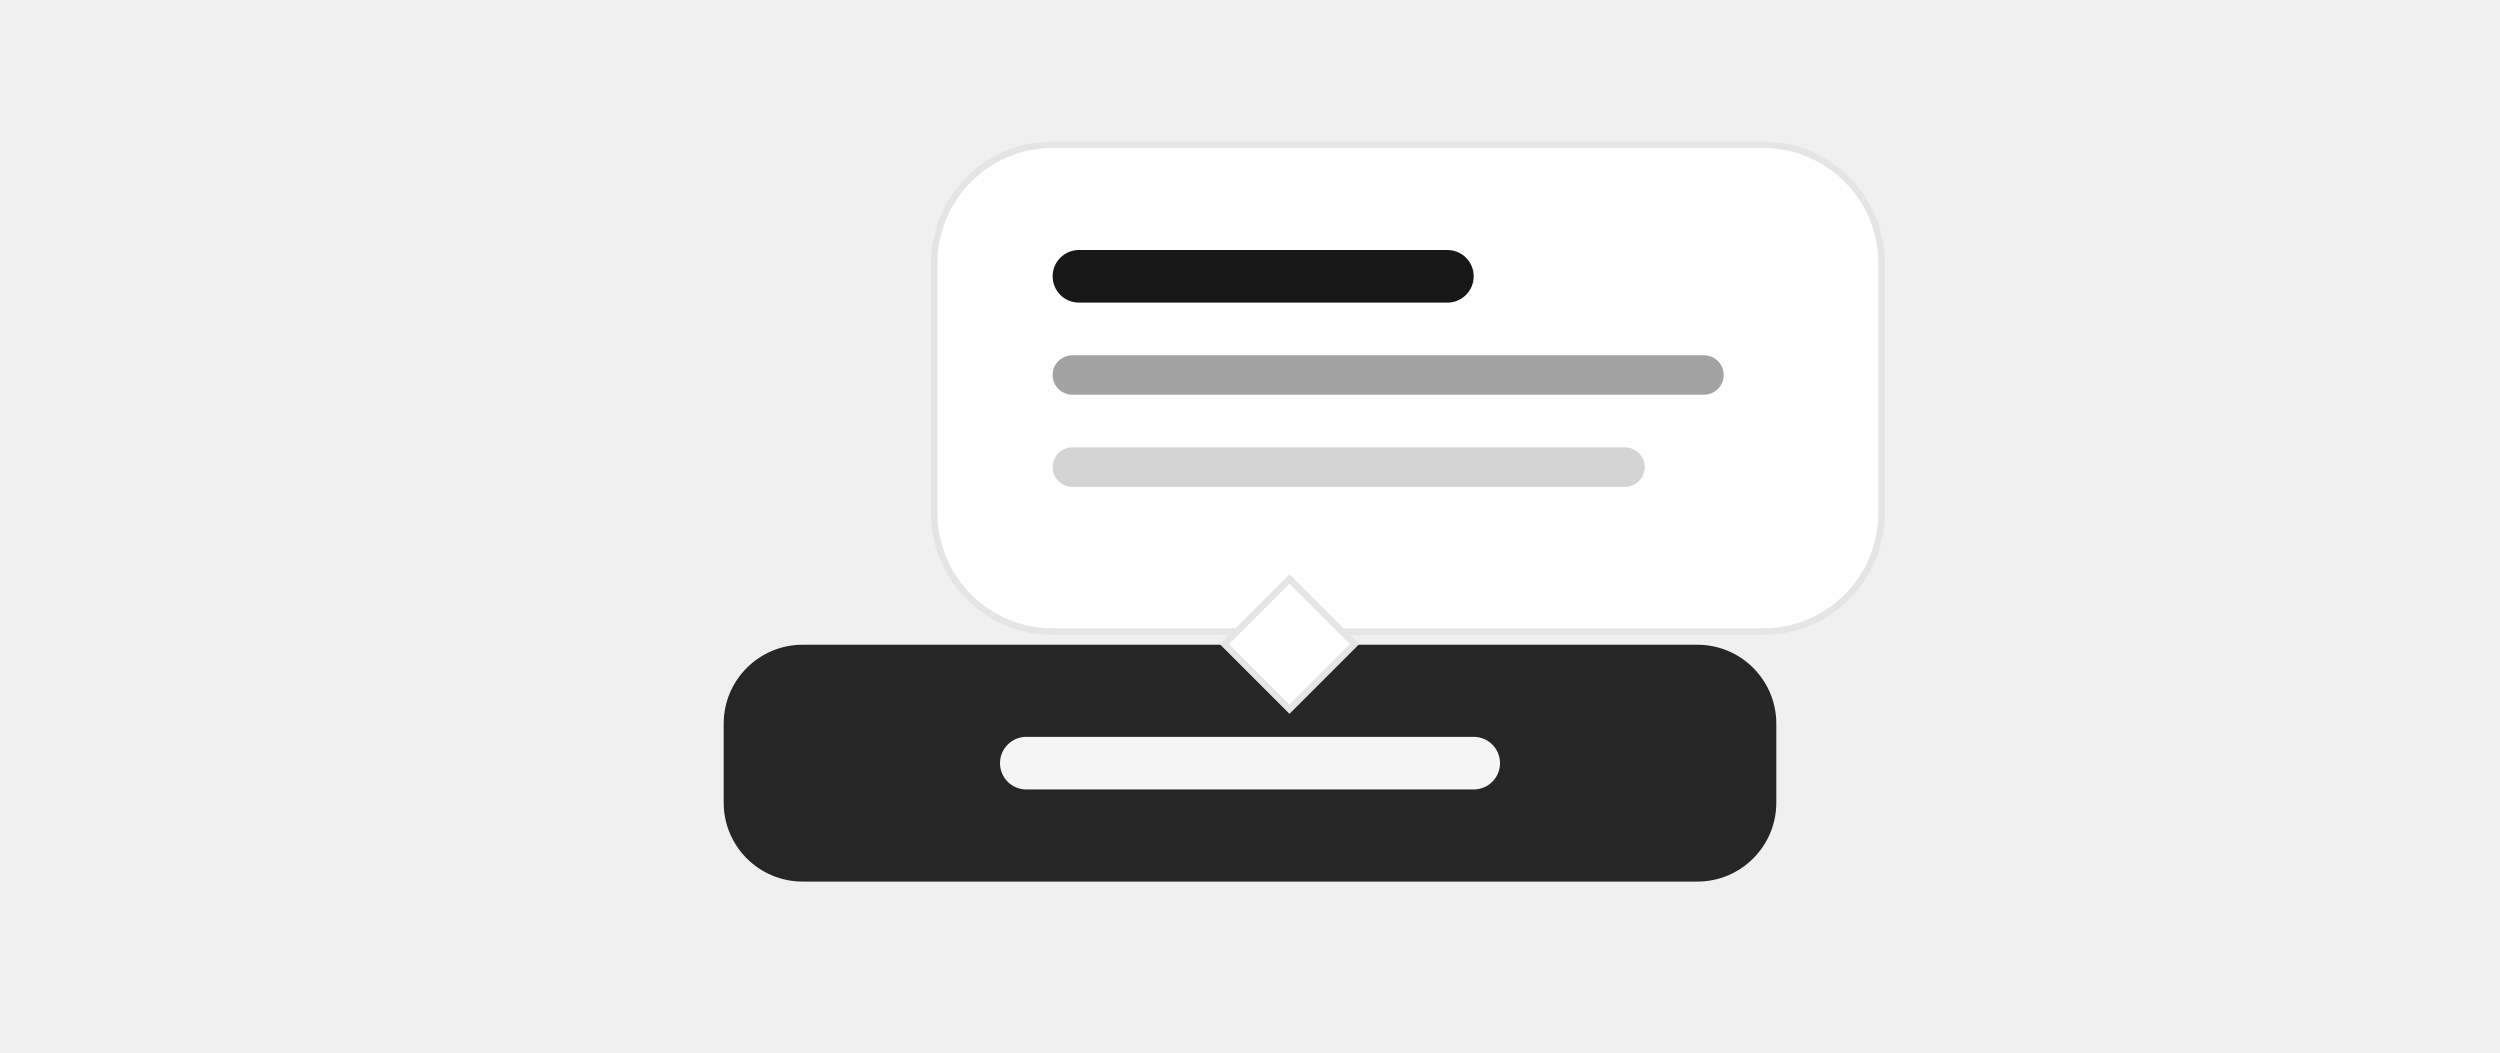
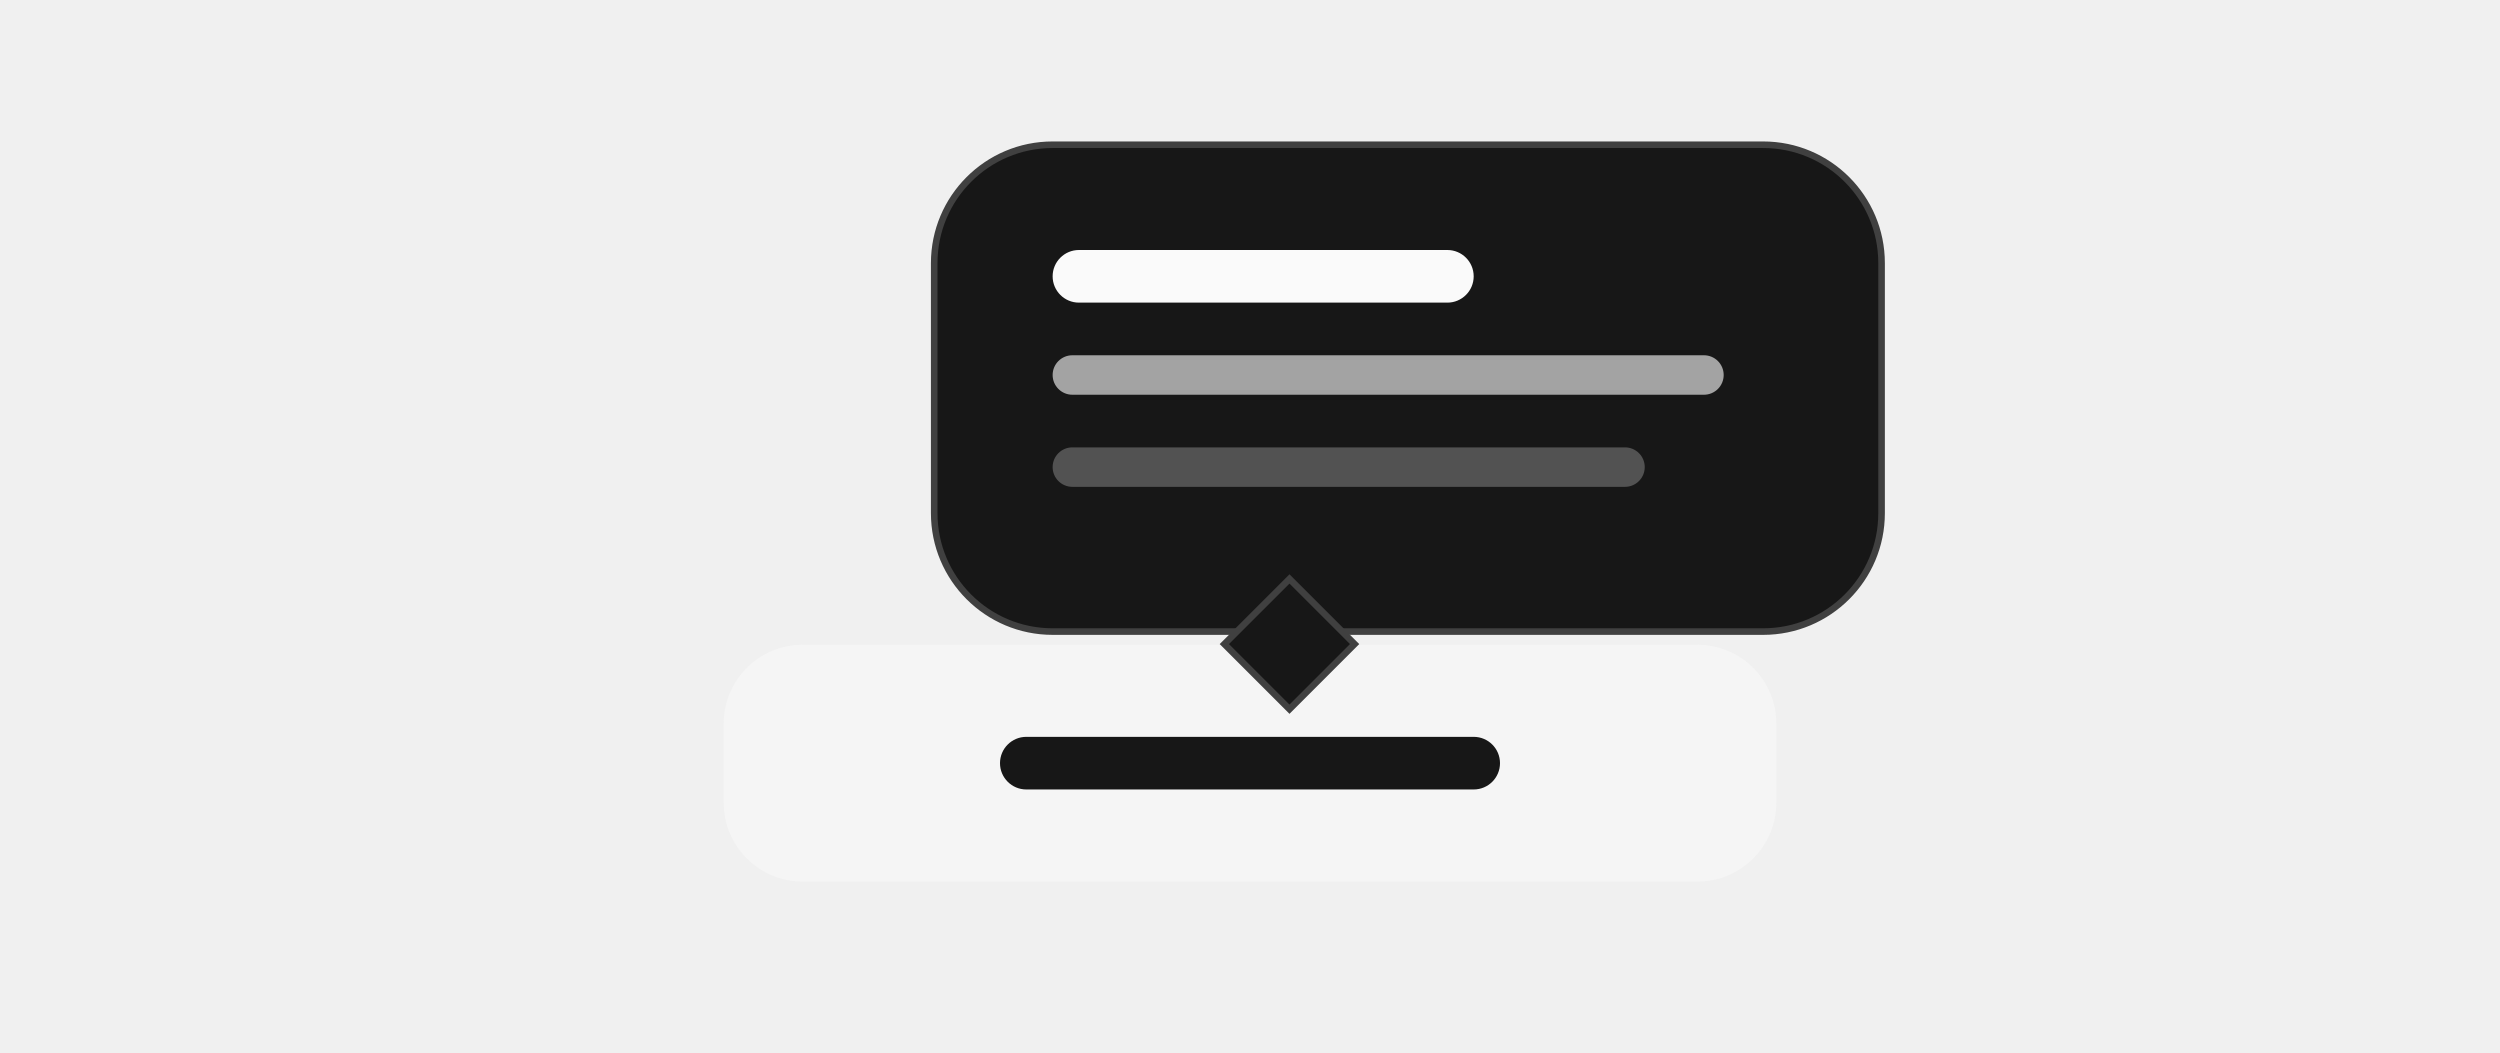
<svg xmlns="http://www.w3.org/2000/svg" width="380" height="160" viewBox="0 0 380 160" fill="none">
-   <rect x="110" y="98" width="160" height="36" rx="12" fill="#262626" />
-   <rect x="152" y="112" width="76" height="8" rx="4" fill="white" fill-opacity="0.95" />
-   <rect x="142" y="22" width="144" height="74" rx="18" fill="#FFFFFF" stroke="#E5E5E5" />
-   <rect x="160" y="38" width="64" height="8" rx="4" fill="#171717" />
+   <rect x="110" y="98" width="160" height="36" rx="12" fill="#F5F5F5" />
+   <rect x="152" y="112" width="76" height="8" rx="4" fill="#171717" />
+   <rect x="142" y="22" width="144" height="74" rx="18" fill="#171717" stroke="#404040" />
+   <rect x="160" y="38" width="64" height="8" rx="4" fill="#FAFAFA" />
  <rect x="160" y="54" width="102" height="6" rx="3" fill="#A3A3A3" />
-   <rect x="160" y="68" width="90" height="6" rx="3" fill="#D4D4D4" />
-   <rect x="196" y="88" width="14" height="14" transform="rotate(45 196 88)" fill="#FFFFFF" stroke="#E5E5E5" />
+   <rect x="160" y="68" width="90" height="6" rx="3" fill="#525252" />
+   <rect x="196" y="88" width="14" height="14" transform="rotate(45 196 88)" fill="#171717" stroke="#404040" />
</svg>
